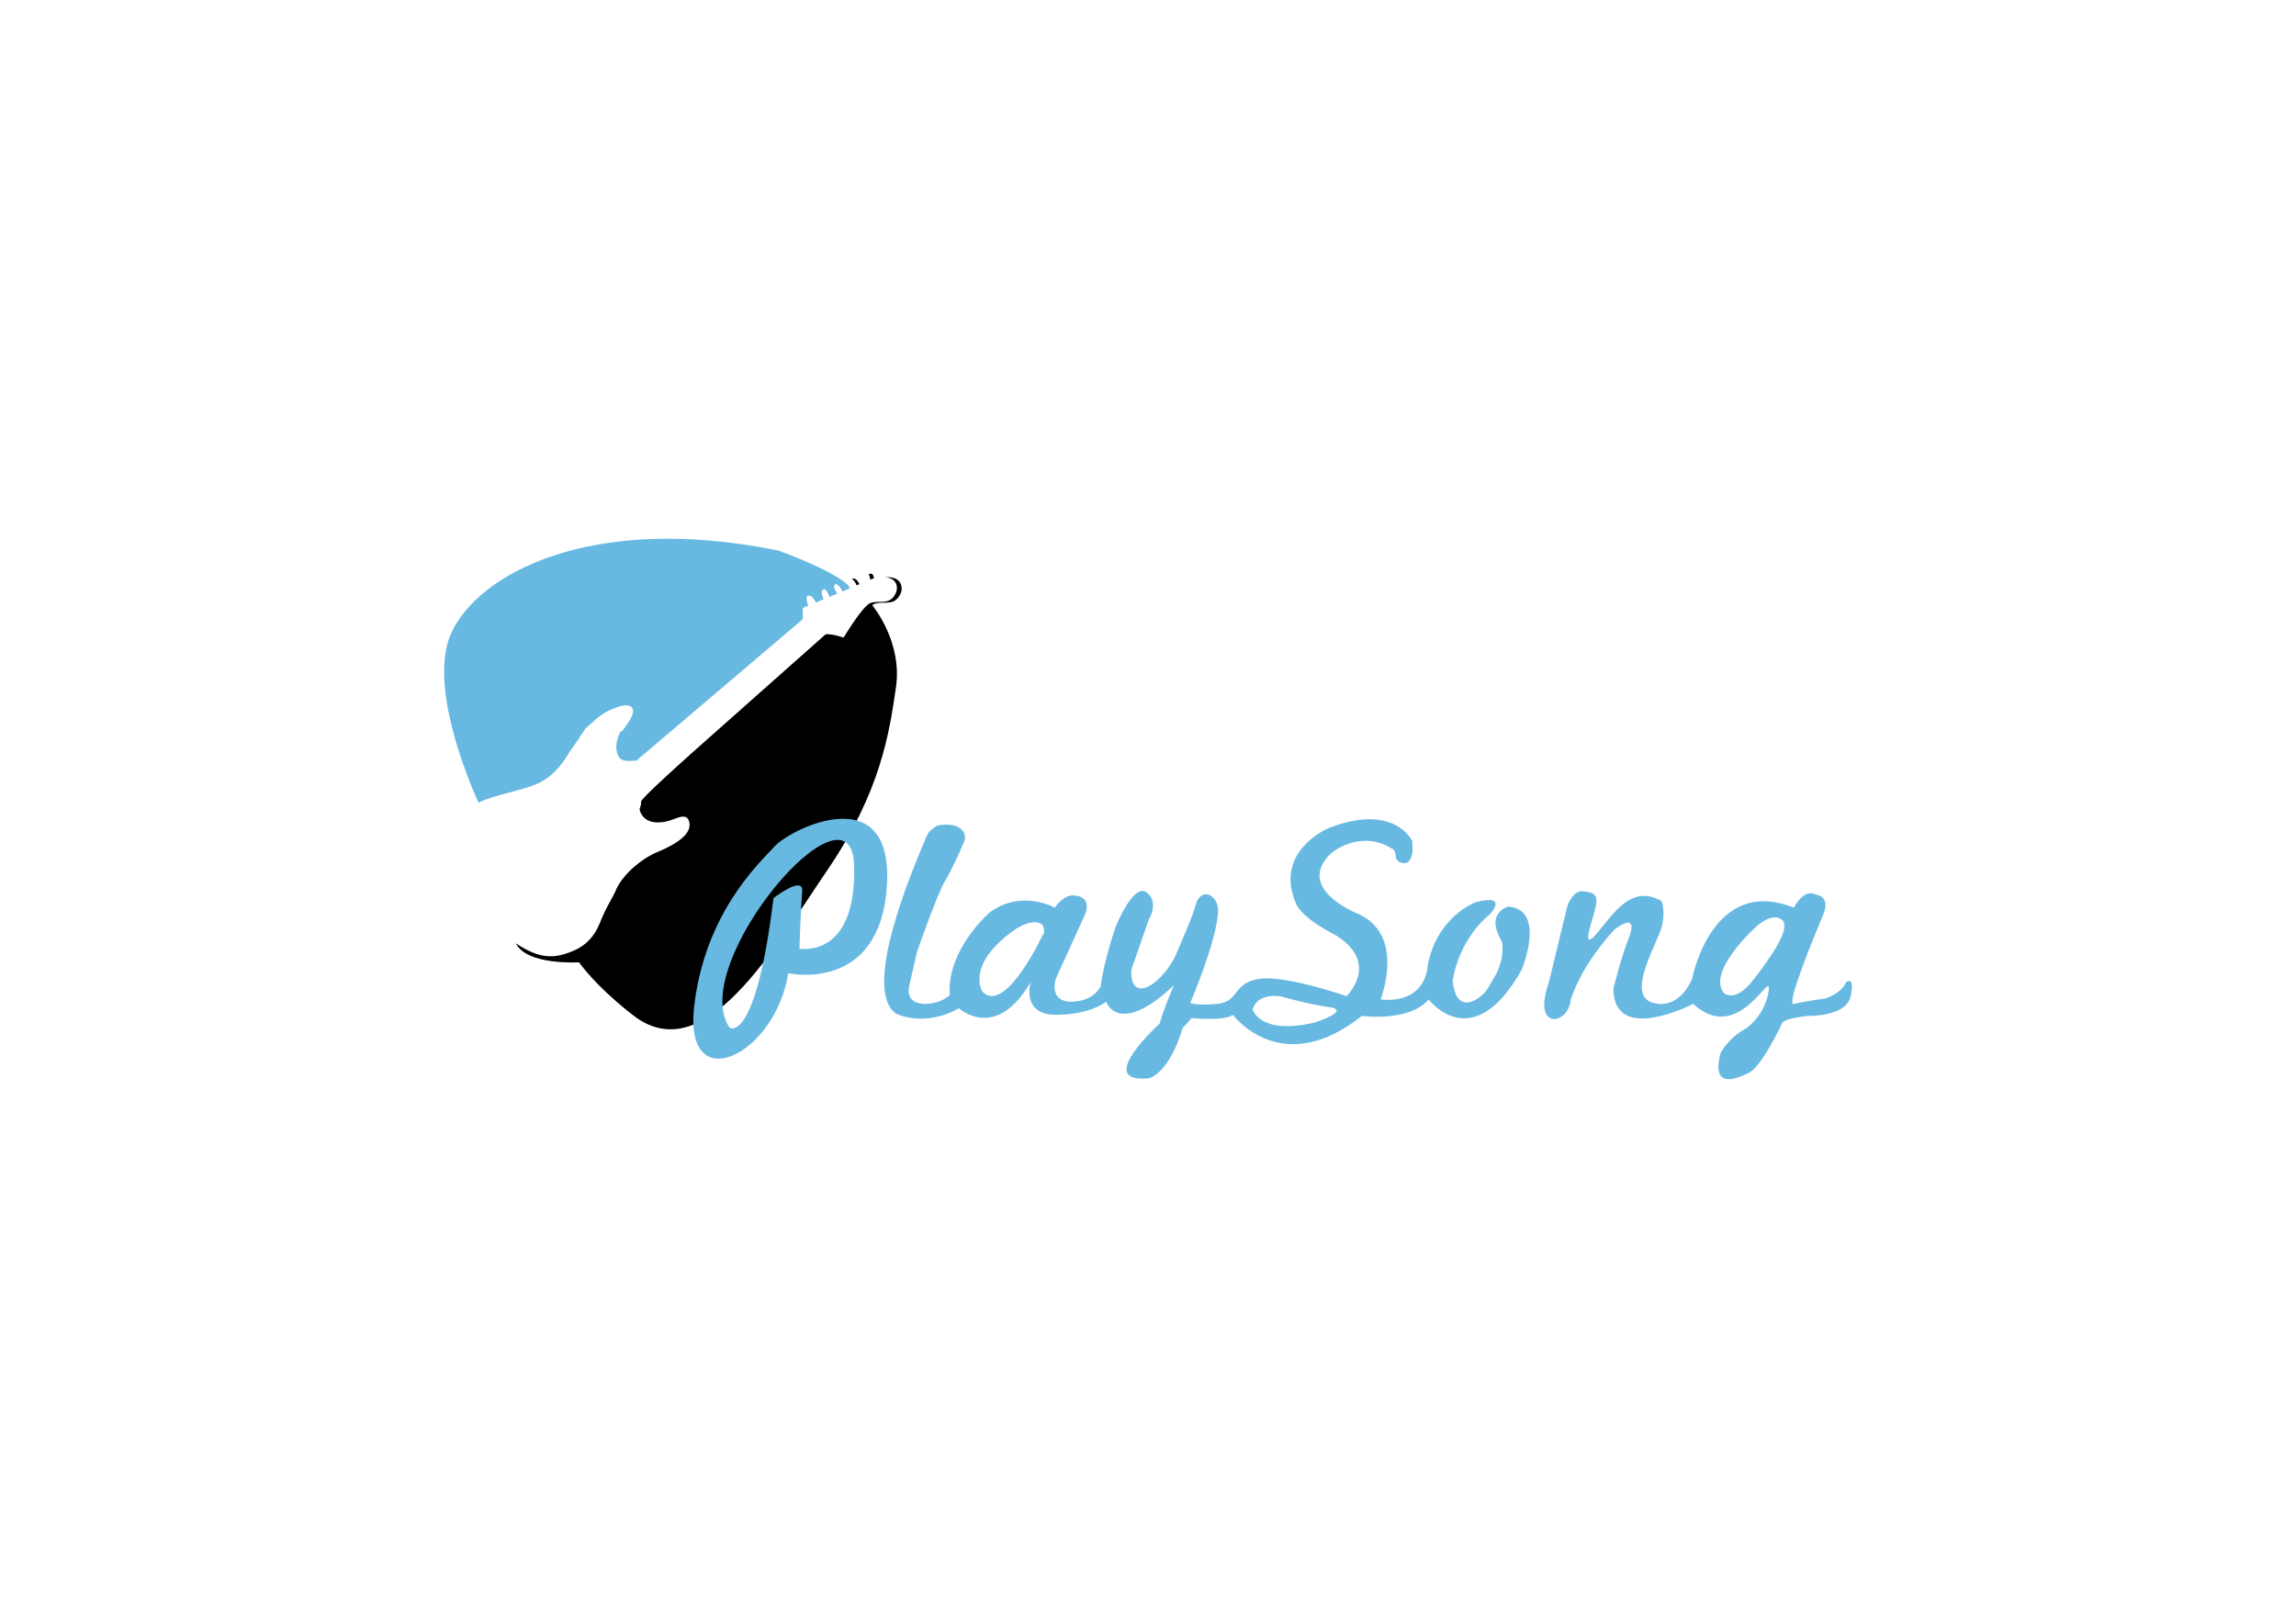
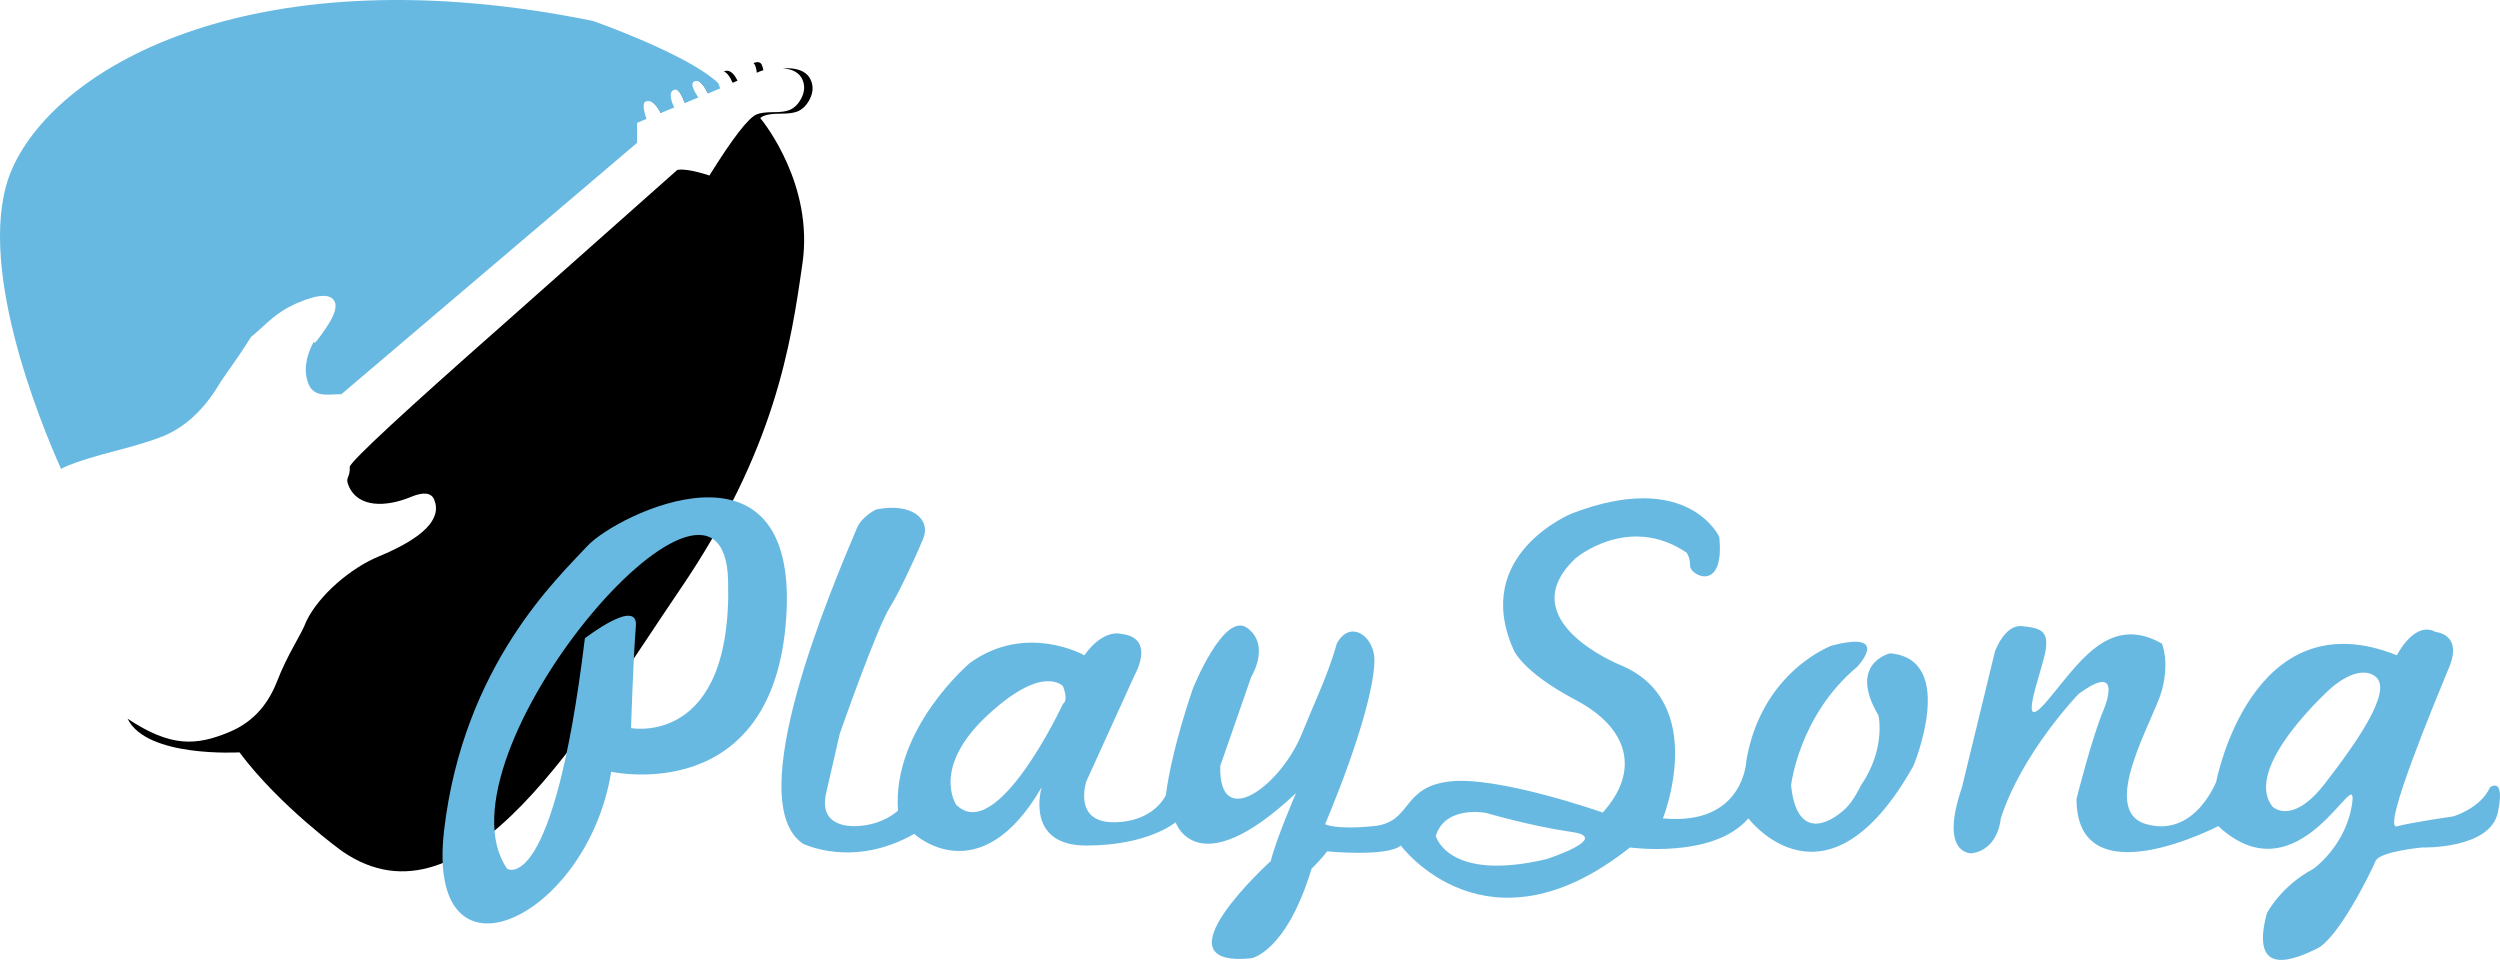
- <svg xmlns="http://www.w3.org/2000/svg" xmlns:xlink="http://www.w3.org/1999/xlink" version="1.1" id="Layer_1" x="0px" y="0px" width="595.28px" height="419.53px" viewBox="0 0 595.28 419.53" enable-background="new 0 0 595.28 419.53" xml:space="preserve">
-   <path fill="none" stroke="#000000" d="M85.748,410.484" />
-   <g>
-     <g>
-       <defs>
+ <svg xmlns="http://www.w3.org/2000/svg" xmlns:xlink="http://www.w3.org/1999/xlink" version="1.1" id="Layer_1" x="0px" y="0px" width="364.995" height="140.146" viewBox="0 0 364.995 140.146" enable-background="new 0 0 595.28 419.53" xml:space="preserve">
+   <defs id="defs3428" />
+   <path d="M -29.395,270.792" id="path3404" style="fill:none;stroke:#000000" />
+   <g id="g3406" transform="translate(-115.1433,-139.6922)">
+     <g id="g3408">
+       <defs id="defs3410">
        <rect id="SVGID_1_" x="115.143" y="139.692" width="364.995" height="140.146" />
      </defs>
      <clipPath id="SVGID_2_">
-         <use xlink:href="#SVGID_1_" overflow="visible" />
+         <use xlink:href="#SVGID_1_" overflow="visible" id="use3414" style="overflow:visible" x="0" y="0" width="100%" height="100%" />
      </clipPath>
-       <path clip-path="url(#SVGID_2_)" d="M211.972,155.971c-0.536-0.92-1.077-1.391-1.623-1.398c0.418,0.25,0.833,0.746,1.244,1.555    L211.972,155.971z M215.669,154.438l-0.069-0.166c-0.471-1.135-0.943-1.605-1.416-1.41c-0.019,0.008-0.025,0.029-0.043,0.037    c0.252,0.217,0.503,0.607,0.754,1.213l0.229,0.553L215.669,154.438z M219.087,153.022c-0.614-1.178-1.215-1.688-1.799-1.447    c-0.015,0.008-0.021,0.02-0.035,0.027c0.403,0.236,0.812,0.768,1.229,1.672L219.087,153.022z M222.821,151.477    c-0.583-1.193-1.242-1.678-1.985-1.371c-0.003,0.002-0.003,0.006-0.006,0.008c0.46,0.211,0.886,0.738,1.268,1.662L222.821,151.477    z M226.595,149.944c-0.045-0.246-0.109-0.494-0.213-0.746c-0.187-0.451-0.6-0.549-1.231-0.297c0.087,0.07,0.161,0.16,0.213,0.285    c0.159,0.385,0.247,0.76,0.265,1.127C225.94,150.163,226.264,150.045,226.595,149.944 M233.545,151.442    c-0.464-1.121-1.542-1.715-3.234-1.787c-0.298-0.014-0.588-0.008-0.874,0.01c1.483,0.119,2.457,0.676,2.882,1.699    c0.344,0.832,0.296,1.695-0.141,2.588c-0.437,0.895-1.03,1.494-1.776,1.805c-0.517,0.213-1.315,0.318-2.393,0.314    c-1.079-0.002-1.876,0.104-2.392,0.318c-1.207,0.5-3.508,3.475-6.902,8.928c-2.179-0.707-3.739-0.98-4.682-0.82l-25.291,22.441    c-14.539,12.82-22.05,19.777-22.537,20.875c0.104,1.689-0.712,1.477-0.18,2.76c1.385,3.343,5.556,3.142,9.116,1.667    c1.837-0.76,2.968-0.629,3.392,0.395c1.166,2.814-1.553,5.59-8.154,8.324c-3.961,1.641-8.592,5.523-10.49,9.383    c-0.831,2.219-2.671,4.598-4.389,9.057c-1.467,3.604-3.778,5.885-6.935,7.191c-4.721,1.957-8.465,2.254-14.794-1.969    c2.774,5.732,16.331,4.912,16.331,4.912c5.953,7.938,15.024,14.457,15.024,14.457c18.142,12.473,35.433-17.857,49.323-38.268    c13.889-20.408,16.157-35.716,17.858-47.621c1.622-11.357-5.509-20.373-6.171-21.18c0.185-0.141,0.355-0.244,0.506-0.307    c0.533-0.221,1.353-0.328,2.465-0.324c1.11,0.002,1.932-0.107,2.464-0.326c0.769-0.32,1.38-0.938,1.829-1.859    C233.851,153.188,233.9,152.299,233.545,151.442" />
-       <path clip-path="url(#SVGID_2_)" fill="#68B9E2" d="M220.008,151.833c-4.465-4.252-18.315-9.09-18.315-9.09    c-48.755-9.922-77.952,6.236-84.755,21.543c-5.82,13.094,4.119,37.168,7.116,43.857c0.332-0.164,0.66-0.33,1.016-0.479    c1.492-0.617,3.817-1.336,6.975-2.158c3.156-0.818,5.481-1.539,6.974-2.158c2.984-1.236,5.561-3.539,7.73-6.912    c1.222-2.08,2.484-3.484,5.04-7.543c2.41-1.984,3.564-3.641,7.008-5.066c2.985-1.236,4.73-1.246,5.233-0.031    c0.345,0.832-0.164,2.203-1.523,4.115c-2.133,3.131-1.252,1.17-1.61,1.768c-1.202,2.295-1.43,4.34-0.689,6.129    c0.875,2.111,3.375,1.35,4.762,1.449l43.18-36.707v-2.922l1.377-0.57c-0.494-1.518-0.541-2.361-0.139-2.529    c0.746-0.309,1.481,0.25,2.206,1.674l1.98-0.82c-0.667-1.447-0.685-2.303-0.053-2.564c0.459-0.189,0.918,0.266,1.375,1.369    l0.228,0.553l1.981-0.82c-0.329-0.467-0.568-0.883-0.721-1.252c-0.243-0.588-0.193-0.955,0.151-1.098    c0.631-0.262,1.28,0.332,1.947,1.779l1.809-0.75C220.172,152.311,220.088,152.069,220.008,151.833" />
-       <path clip-path="url(#SVGID_2_)" fill="#68B9E2" d="M270.339,242.447c0,0-9.637,20.691-15.59,14.74c0,0-3.685-5.387,4.535-13.039    c8.221-7.654,11.055-4.252,11.055-4.252S271.19,241.881,270.339,242.447 M344.607,261.156c5.953,0.85-3.686,3.969-3.686,3.969    c-14.457,3.4-16.156-3.402-16.156-3.402c1.416-4.535,7.369-3.338,7.369-3.338S338.654,260.305,344.607,261.156 M246.245,258.037    c0,0-1.433,1.4-3.969,1.984c-3.226,0.744-7.63,0.307-6.519-4.535l1.984-8.648c0,0,5.386-15.447,7.37-18.564    c1.072-1.684,3.402-6.52,4.819-9.943c1.167-2.818-1.649-5.311-6.865-4.258c0,0-2.086,0.994-2.802,2.693    c-3.778,8.969-16.979,39.855-7.908,46.092c0,0,7.287,3.684,16.258-1.418c0,0,9.538,8.854,18.608-6.805c0,0-2.551,8.504,6.52,8.504    c9.071,0,13.039-3.4,13.039-3.4s3.119,9.354,17.576-4.252c0,0-2.834,6.52-3.686,9.922c0,0-17.291,15.627-2.834,14.191    c0,0,5.102-0.869,8.787-13.059c0,0,1.701-1.701,2.268-2.551c0,0,8.787,0.85,10.771-0.852c0,0,12.473,16.953,33.449,0.285    c0,0,12.188,1.701,17.291-4.252c0,0,11.339,15.023,24.095-7.654c0,0,6.521-15.59-3.402-16.441c0,0-6.235,1.418-1.7,9.072    c0,0,1.133,4.818-2.552,10.205c0,0-1.094,2.307-2.267,3.4c-2.739,2.553-7.145,4.338-7.938-3.4c0,0,1.135-10.205,9.637-17.291    c0,0,5.104-5.387-3.685-3.119c0,0-10.204,3.686-12.472,16.725c0,0-0.283,9.637-12.189,8.504c0,0,6.803-17.008-6.236-22.395    c0,0-16.157-6.488-6.52-15.574c0,0,7.654-6.535,16.158-0.867c0,0,0.566,0.568,0.566,1.984c0,1.418,5.103,3.969,4.252-4.252    c0,0-4.535-9.937-21.543-3.4c0,0-14.664,5.953-8.504,19.842c0,0,1.133,3.184,9.07,7.371c7.938,4.186,9.354,10.488,3.969,16.439    c0,0-15.307-5.385-22.394-4.535s-5.386,5.953-11.056,6.52c-5.668,0.568-7.086-0.283-7.086-0.283s6.947-16.121,7.203-23.766    c0.121-3.598-3.519-6.281-5.502-2.596c0,0-0.385,1.48-1.201,3.697c-1.039,2.818-2.224,5.361-3.901,9.48    c-3.119,7.654-12.189,14.318-11.906,4.68l4.536-13.039c0,0,2.834-4.535-0.567-7.088c-3.402-2.551-7.949,8.789-7.949,8.789    s-3.106,8.787-3.957,15.59c0,0-1.701,3.969-7.653,3.969c-5.953,0-3.969-5.953-3.969-5.953l7.087-15.59    c0,0,3.118-5.385-1.985-5.953c0,0-2.551-0.852-5.385,3.119c0,0-8.504-4.82-16.725,1.133    C256.733,236.494,245.395,246.066,246.245,258.037" />
-       <path clip-path="url(#SVGID_2_)" fill="#68B9E2" d="M179.985,260.873c2.834-24.096,16.653-36.852,20.905-41.457    c4.252-4.607,30.827-17.716,29.055,10.275c-1.771,27.992-25.567,22.676-25.567,22.676    C200.89,273.982,177.15,284.967,179.985,260.873 M200.536,232.881c0,0,7.795-6.025,7.441-1.773s-0.709,14.883-0.709,14.883    s14.882,2.834,14.174-21.613c-0.709-24.449-43.583,25.865-32.245,42.164C189.197,266.541,195.93,270.793,200.536,232.881" />
-       <path clip-path="url(#SVGID_2_)" fill="#68B9E2" d="M454.592,254.068c-4.819,6.236-7.654,3.402-7.654,3.402    c-4.535-5.67,8.504-17.291,8.504-17.291s3.969-3.686,6.521-1.701C464.513,240.463,459.41,247.834,454.592,254.068     M478.686,254.637c-1.417,3.117-5.396,4.252-5.396,4.252s-5.942,0.85-8.209,1.443c-2.269,0.592,5.669-18.451,7.652-23.271    c1.984-4.818-1.983-5.102-1.983-5.102c-3.118-1.701-5.669,3.4-5.669,3.4c-21.26-8.504-26.363,18.426-26.363,18.426    s-3.118,8.221-10.204,6.236c-7.087-1.984,1.134-15.307,2.268-19.559s0-6.803,0-6.803c-7.937-4.535-12.473,3.4-16.884,8.502    c-4.412,5.104-0.69-4.25-0.124-7.369c0.567-3.117-0.851-3.4-3.401-3.686c-2.551-0.283-3.969,3.686-3.969,3.686l-4.818,19.844    c-3.402,9.92,1.417,9.637,1.417,9.637c3.968-0.566,4.252-5.102,4.252-5.102c3.118-9.639,11.339-18.143,11.339-18.143    c6.803-5.037,3.686,2.268,3.686,2.268c-1.701,3.969-3.97,13.041-3.97,13.041c0,14.738,20.693,3.967,20.693,3.967    c11.905,11.055,20.409-9.637,19.559-3.4c-0.85,6.236-5.669,9.637-5.669,9.637c-4.818,2.553-6.804,6.52-6.804,6.52    c-2.551,9.639,4.253,6.631,7.371,5.102c3.118-1.527,7.937-11.338,8.504-12.754c0.567-1.418,6.803-1.984,6.803-1.984    s9.921,0.283,11.056-5.104C480.954,252.936,478.686,254.637,478.686,254.637" />
+       <path clip-path="url(#SVGID_2_)" d="m 211.972,155.971 c -0.536,-0.92 -1.077,-1.391 -1.623,-1.398 0.418,0.25 0.833,0.746 1.244,1.555 l 0.379,-0.157 z m 3.697,-1.533 -0.069,-0.166 c -0.471,-1.135 -0.943,-1.605 -1.416,-1.41 -0.019,0.008 -0.025,0.029 -0.043,0.037 0.252,0.217 0.503,0.607 0.754,1.213 l 0.229,0.553 0.545,-0.227 z m 3.418,-1.416 c -0.614,-1.178 -1.215,-1.688 -1.799,-1.447 -0.015,0.008 -0.021,0.02 -0.035,0.027 0.403,0.236 0.812,0.768 1.229,1.672 l 0.605,-0.252 z m 3.734,-1.545 c -0.583,-1.193 -1.242,-1.678 -1.985,-1.371 -0.003,0.002 -0.003,0.006 -0.006,0.008 0.46,0.211 0.886,0.738 1.268,1.662 l 0.723,-0.299 z m 3.774,-1.533 c -0.045,-0.246 -0.109,-0.494 -0.213,-0.746 -0.187,-0.451 -0.6,-0.549 -1.231,-0.297 0.087,0.07 0.161,0.16 0.213,0.285 0.159,0.385 0.247,0.76 0.265,1.127 0.311,-0.15 0.635,-0.268 0.966,-0.369 m 6.95,1.498 c -0.464,-1.121 -1.542,-1.715 -3.234,-1.787 -0.298,-0.014 -0.588,-0.008 -0.874,0.01 1.483,0.119 2.457,0.676 2.882,1.699 0.344,0.832 0.296,1.695 -0.141,2.588 -0.437,0.895 -1.03,1.494 -1.776,1.805 -0.517,0.213 -1.315,0.318 -2.393,0.314 -1.079,-0.002 -1.876,0.104 -2.392,0.318 -1.207,0.5 -3.508,3.475 -6.902,8.928 -2.179,-0.707 -3.739,-0.98 -4.682,-0.82 l -25.291,22.441 c -14.539,12.82 -22.05,19.777 -22.537,20.875 0.104,1.689 -0.712,1.477 -0.18,2.76 1.385,3.343 5.556,3.142 9.116,1.667 1.837,-0.76 2.968,-0.629 3.392,0.395 1.166,2.814 -1.553,5.59 -8.154,8.324 -3.961,1.641 -8.592,5.523 -10.49,9.383 -0.831,2.219 -2.671,4.598 -4.389,9.057 -1.467,3.604 -3.778,5.885 -6.935,7.191 -4.721,1.957 -8.465,2.254 -14.794,-1.969 2.774,5.732 16.331,4.912 16.331,4.912 5.953,7.938 15.024,14.457 15.024,14.457 18.142,12.473 35.433,-17.857 49.323,-38.268 13.889,-20.408 16.157,-35.716 17.858,-47.621 1.622,-11.357 -5.509,-20.373 -6.171,-21.18 0.185,-0.141 0.355,-0.244 0.506,-0.307 0.533,-0.221 1.353,-0.328 2.465,-0.324 1.11,0.002 1.932,-0.107 2.464,-0.326 0.769,-0.32 1.38,-0.938 1.829,-1.859 0.451,-0.917 0.5,-1.806 0.145,-2.663" id="path3416" />
+       <path clip-path="url(#SVGID_2_)" d="m 220.008,151.833 c -4.465,-4.252 -18.315,-9.09 -18.315,-9.09 -48.755,-9.922 -77.952,6.236 -84.755,21.543 -5.82,13.094 4.119,37.168 7.116,43.857 0.332,-0.164 0.66,-0.33 1.016,-0.479 1.492,-0.617 3.817,-1.336 6.975,-2.158 3.156,-0.818 5.481,-1.539 6.974,-2.158 2.984,-1.236 5.561,-3.539 7.73,-6.912 1.222,-2.08 2.484,-3.484 5.04,-7.543 2.41,-1.984 3.564,-3.641 7.008,-5.066 2.985,-1.236 4.73,-1.246 5.233,-0.031 0.345,0.832 -0.164,2.203 -1.523,4.115 -2.133,3.131 -1.252,1.17 -1.61,1.768 -1.202,2.295 -1.43,4.34 -0.689,6.129 0.875,2.111 3.375,1.35 4.762,1.449 l 43.18,-36.707 0,-2.922 1.377,-0.57 c -0.494,-1.518 -0.541,-2.361 -0.139,-2.529 0.746,-0.309 1.481,0.25 2.206,1.674 l 1.98,-0.82 c -0.667,-1.447 -0.685,-2.303 -0.053,-2.564 0.459,-0.189 0.918,0.266 1.375,1.369 l 0.228,0.553 1.981,-0.82 c -0.329,-0.467 -0.568,-0.883 -0.721,-1.252 -0.243,-0.588 -0.193,-0.955 0.151,-1.098 0.631,-0.262 1.28,0.332 1.947,1.779 l 1.809,-0.75 c -0.119,-0.289 -0.203,-0.531 -0.283,-0.767" id="path3418" style="fill:#68b9e2" />
+       <path clip-path="url(#SVGID_2_)" d="m 270.339,242.447 c 0,0 -9.637,20.691 -15.59,14.74 0,0 -3.685,-5.387 4.535,-13.039 8.221,-7.654 11.055,-4.252 11.055,-4.252 0,0 0.851,1.985 0,2.551 m 74.268,18.709 c 5.953,0.85 -3.686,3.969 -3.686,3.969 -14.457,3.4 -16.156,-3.402 -16.156,-3.402 1.416,-4.535 7.369,-3.338 7.369,-3.338 0,0 6.52,1.92 12.473,2.771 m -98.362,-3.119 c 0,0 -1.433,1.4 -3.969,1.984 -3.226,0.744 -7.63,0.307 -6.519,-4.535 l 1.984,-8.648 c 0,0 5.386,-15.447 7.37,-18.564 1.072,-1.684 3.402,-6.52 4.819,-9.943 1.167,-2.818 -1.649,-5.311 -6.865,-4.258 0,0 -2.086,0.994 -2.802,2.693 -3.778,8.969 -16.979,39.855 -7.908,46.092 0,0 7.287,3.684 16.258,-1.418 0,0 9.538,8.854 18.608,-6.805 0,0 -2.551,8.504 6.52,8.504 9.071,0 13.039,-3.4 13.039,-3.4 0,0 3.119,9.354 17.576,-4.252 0,0 -2.834,6.52 -3.686,9.922 0,0 -17.291,15.627 -2.834,14.191 0,0 5.102,-0.869 8.787,-13.059 0,0 1.701,-1.701 2.268,-2.551 0,0 8.787,0.85 10.771,-0.852 0,0 12.473,16.953 33.449,0.285 0,0 12.188,1.701 17.291,-4.252 0,0 11.339,15.023 24.095,-7.654 0,0 6.521,-15.59 -3.402,-16.441 0,0 -6.235,1.418 -1.7,9.072 0,0 1.133,4.818 -2.552,10.205 0,0 -1.094,2.307 -2.267,3.4 -2.739,2.553 -7.145,4.338 -7.938,-3.4 0,0 1.135,-10.205 9.637,-17.291 0,0 5.104,-5.387 -3.685,-3.119 0,0 -10.204,3.686 -12.472,16.725 0,0 -0.283,9.637 -12.189,8.504 0,0 6.803,-17.008 -6.236,-22.395 0,0 -16.157,-6.488 -6.52,-15.574 0,0 7.654,-6.535 16.158,-0.867 0,0 0.566,0.568 0.566,1.984 0,1.418 5.103,3.969 4.252,-4.252 0,0 -4.535,-9.937 -21.543,-3.4 0,0 -14.664,5.953 -8.504,19.842 0,0 1.133,3.184 9.07,7.371 7.938,4.186 9.354,10.488 3.969,16.439 0,0 -15.307,-5.385 -22.394,-4.535 -7.087,0.85 -5.386,5.953 -11.056,6.52 -5.668,0.568 -7.086,-0.283 -7.086,-0.283 0,0 6.947,-16.121 7.203,-23.766 0.121,-3.598 -3.519,-6.281 -5.502,-2.596 0,0 -0.385,1.48 -1.201,3.697 -1.039,2.818 -2.224,5.361 -3.901,9.48 -3.119,7.654 -12.189,14.318 -11.906,4.68 l 4.536,-13.039 c 0,0 2.834,-4.535 -0.567,-7.088 -3.402,-2.551 -7.949,8.789 -7.949,8.789 0,0 -3.106,8.787 -3.957,15.59 0,0 -1.701,3.969 -7.653,3.969 -5.953,0 -3.969,-5.953 -3.969,-5.953 l 7.087,-15.59 c 0,0 3.118,-5.385 -1.985,-5.953 0,0 -2.551,-0.852 -5.385,3.119 0,0 -8.504,-4.82 -16.725,1.133 0.002,0 -11.336,9.572 -10.486,21.543" id="path3420" style="fill:#68b9e2" />
+       <path clip-path="url(#SVGID_2_)" d="m 179.985,260.873 c 2.834,-24.096 16.653,-36.852 20.905,-41.457 4.252,-4.607 30.827,-17.716 29.055,10.275 -1.771,27.992 -25.567,22.676 -25.567,22.676 -3.488,21.615 -27.228,32.6 -24.393,8.506 m 20.551,-27.992 c 0,0 7.795,-6.025 7.441,-1.773 -0.354,4.252 -0.709,14.883 -0.709,14.883 0,0 14.882,2.834 14.174,-21.613 -0.709,-24.449 -43.583,25.865 -32.245,42.164 0,-10e-4 6.733,4.251 11.339,-33.661" id="path3422" style="fill:#68b9e2" />
+       <path clip-path="url(#SVGID_2_)" d="m 454.592,254.068 c -4.819,6.236 -7.654,3.402 -7.654,3.402 -4.535,-5.67 8.504,-17.291 8.504,-17.291 0,0 3.969,-3.686 6.521,-1.701 2.55,1.985 -2.553,9.356 -7.371,15.59 m 24.094,0.569 c -1.417,3.117 -5.396,4.252 -5.396,4.252 0,0 -5.942,0.85 -8.209,1.443 -2.269,0.592 5.669,-18.451 7.652,-23.271 1.984,-4.818 -1.983,-5.102 -1.983,-5.102 -3.118,-1.701 -5.669,3.4 -5.669,3.4 -21.26,-8.504 -26.363,18.426 -26.363,18.426 0,0 -3.118,8.221 -10.204,6.236 -7.087,-1.984 1.134,-15.307 2.268,-19.559 1.134,-4.252 0,-6.803 0,-6.803 -7.937,-4.535 -12.473,3.4 -16.884,8.502 -4.412,5.104 -0.69,-4.25 -0.124,-7.369 0.567,-3.117 -0.851,-3.4 -3.401,-3.686 -2.551,-0.283 -3.969,3.686 -3.969,3.686 l -4.818,19.844 c -3.402,9.92 1.417,9.637 1.417,9.637 3.968,-0.566 4.252,-5.102 4.252,-5.102 3.118,-9.639 11.339,-18.143 11.339,-18.143 6.803,-5.037 3.686,2.268 3.686,2.268 -1.701,3.969 -3.97,13.041 -3.97,13.041 0,14.738 20.693,3.967 20.693,3.967 11.905,11.055 20.409,-9.637 19.559,-3.4 -0.85,6.236 -5.669,9.637 -5.669,9.637 -4.818,2.553 -6.804,6.52 -6.804,6.52 -2.551,9.639 4.253,6.631 7.371,5.102 3.118,-1.527 7.937,-11.338 8.504,-12.754 0.567,-1.418 6.803,-1.984 6.803,-1.984 0,0 9.921,0.283 11.056,-5.104 1.131,-5.385 -1.137,-3.684 -1.137,-3.684" id="path3424" style="fill:#68b9e2" />
    </g>
  </g>
</svg>
